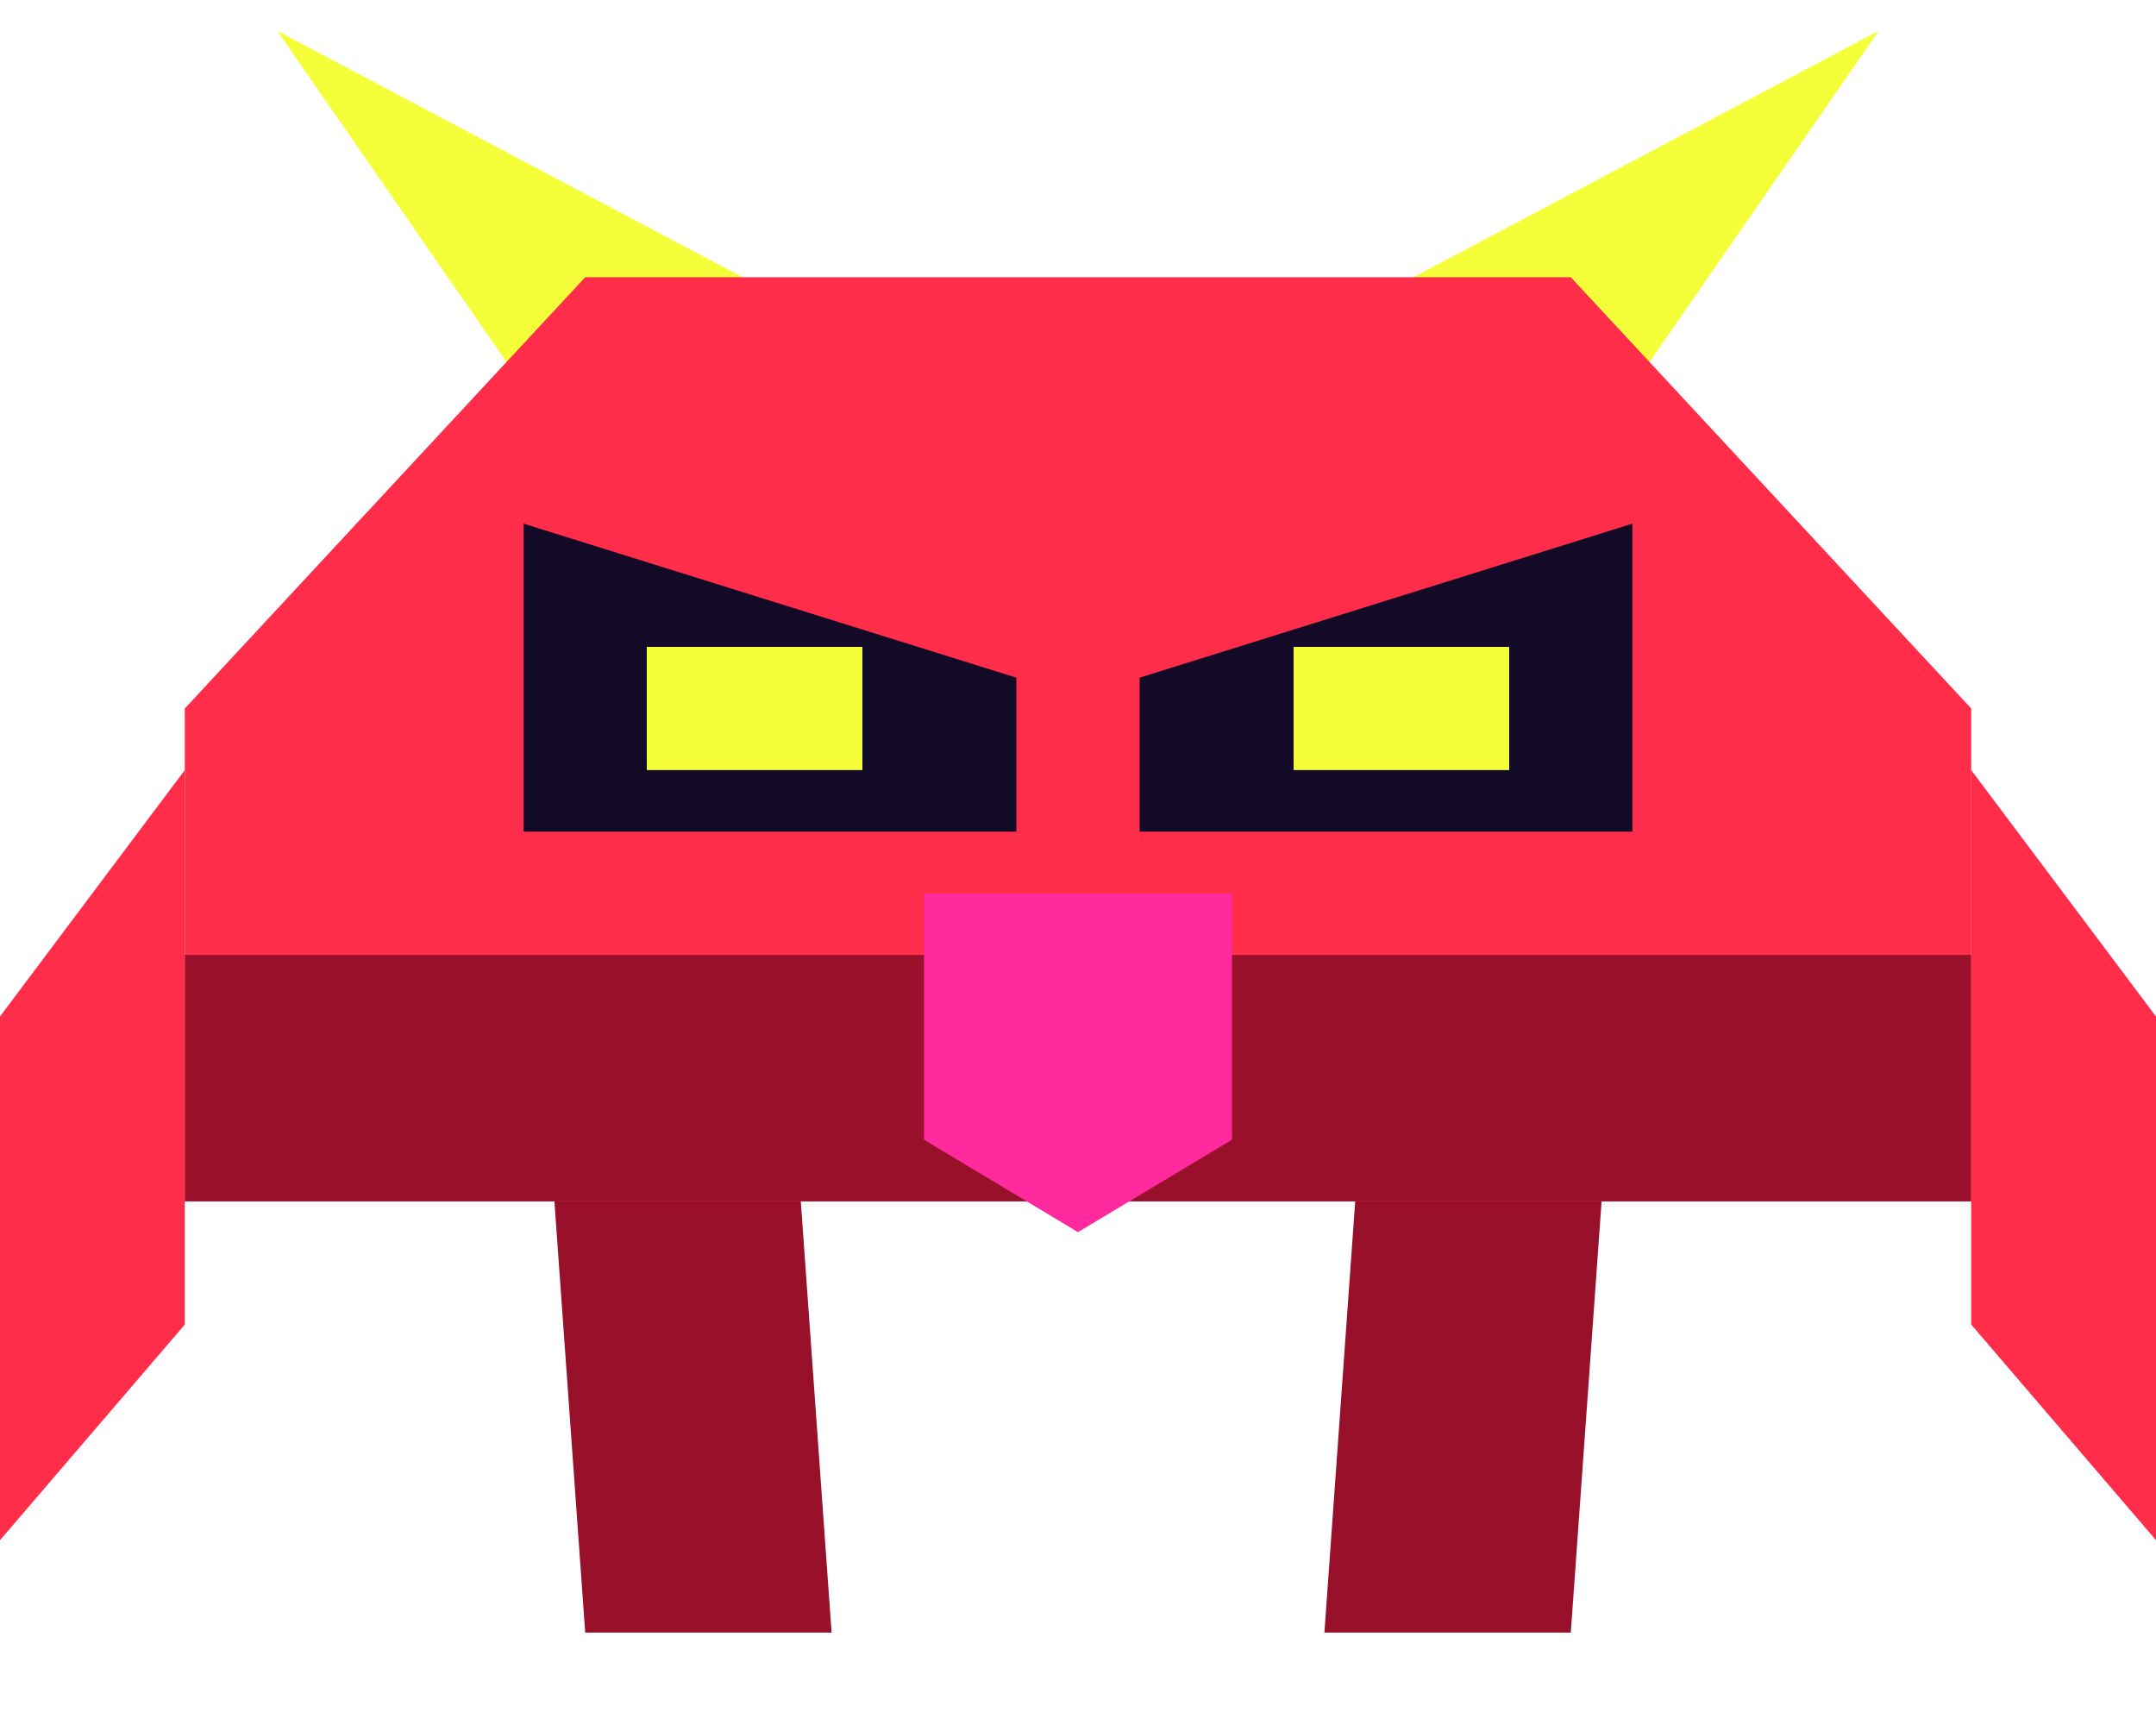
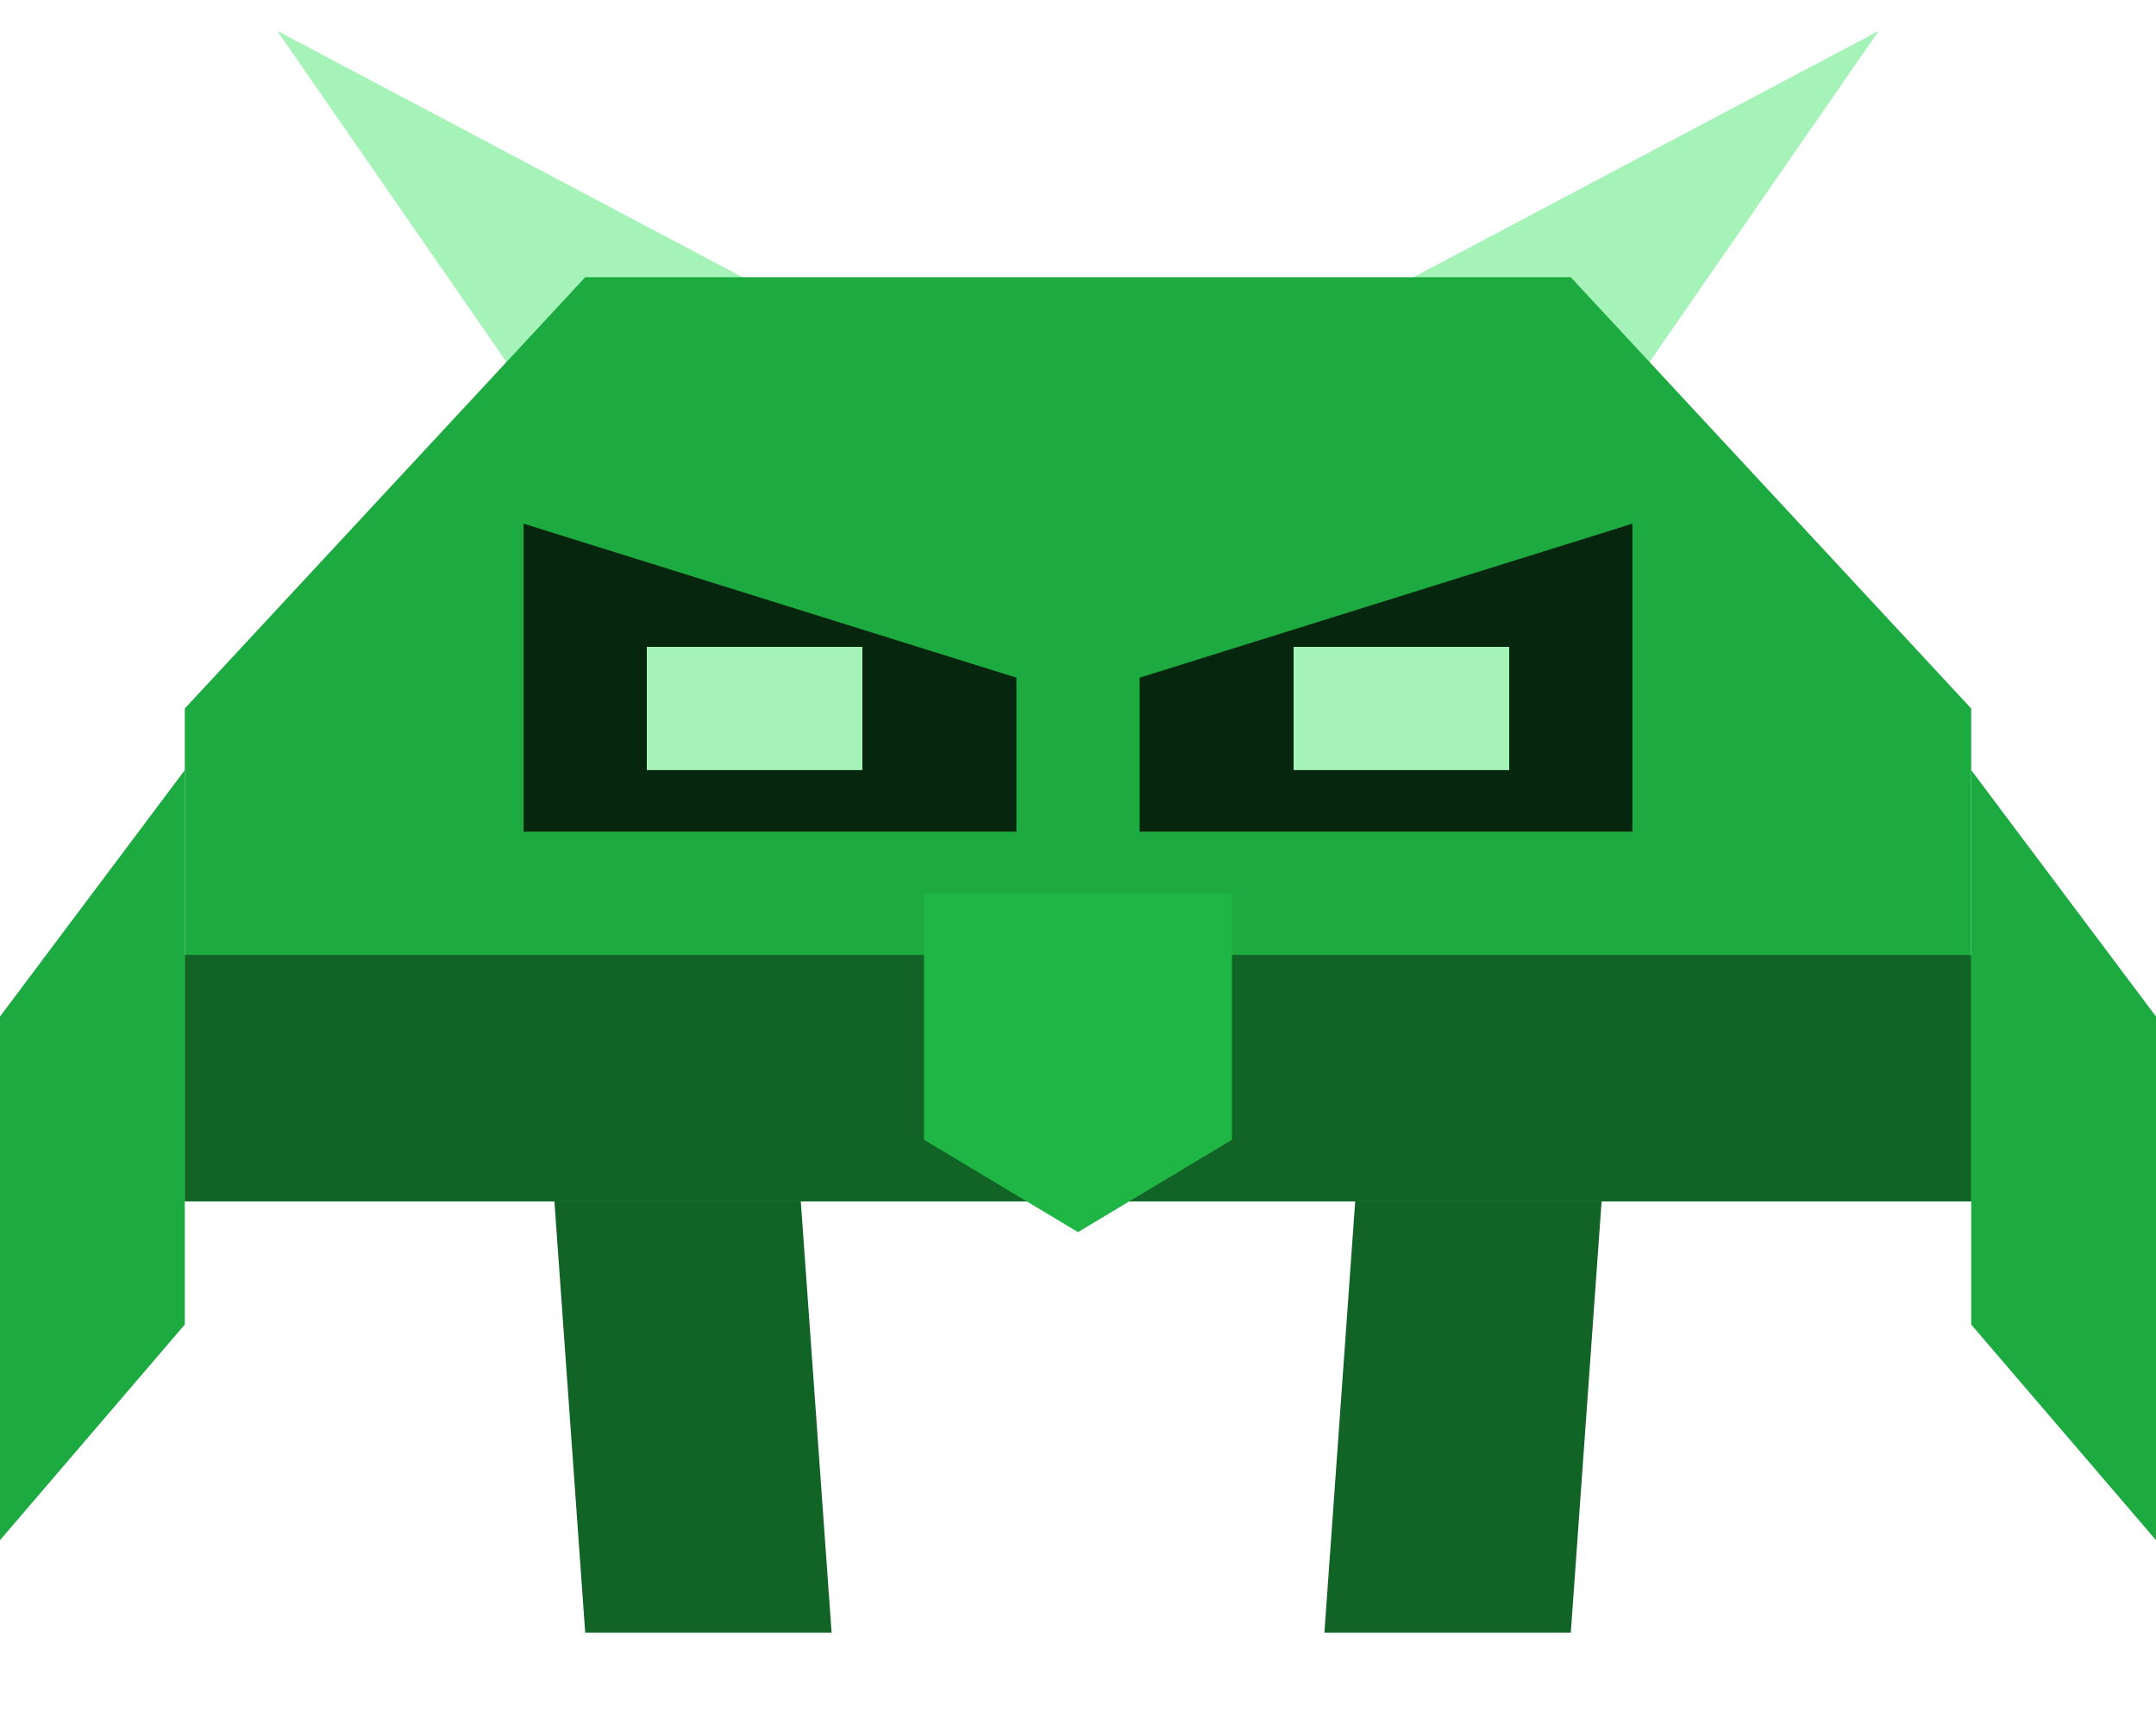
<svg xmlns="http://www.w3.org/2000/svg" viewBox="0 0 140 112" width="140" height="112">
-   <path d="M36 28L18 2l34 18z" fill="#f4ff3a" />
-   <path d="M104 28L122 2 88 20z" fill="#f4ff3a" />
-   <path d="M38 18H102L128 46V78H12V46Z" fill="#ff2d4a" />
-   <path d="M12 62H128V78H12Z" fill="#99102a" />
-   <path d="M34 34L66 44V54H34Z" fill="#120a26" />
-   <path d="M106 34L74 44V54H106Z" fill="#120a26" />
-   <rect x="42" y="42" width="14" height="8" fill="#f4ff3a" />
-   <rect x="84" y="42" width="14" height="8" fill="#f4ff3a" />
-   <path d="M60 58H80V74L70 80 60 74Z" fill="#ff2a9d" />
-   <path d="M12 50L0 66v34l12-14z" fill="#ff2d4a" />
-   <path d="M128 50L140 66v34l-12-14z" fill="#ff2d4a" />
-   <path d="M36 78h16l2 28h-16z" fill="#99102a" />
-   <path d="M88 78h16l-2 28h-16z" fill="#99102a" />
+   <path d="M36 28L18 2l34 18z" fill="#a6f3ba" />
+   <path d="M104 28L122 2 88 20z" fill="#a6f3ba" />
+   <path d="M38 18H102L128 46V78H12V46Z" fill="#1dab41" />
+   <path d="M12 62H128V78H12Z" fill="#116426" />
+   <path d="M34 34L66 44V54H34Z" fill="#07260e" />
+   <path d="M106 34L74 44V54H106Z" fill="#07260e" />
+   <rect x="42" y="42" width="14" height="8" fill="#a6f3ba" />
+   <rect x="84" y="42" width="14" height="8" fill="#a6f3ba" />
+   <path d="M60 58H80V74L70 80 60 74Z" fill="#1fb645" />
+   <path d="M12 50L0 66v34l12-14z" fill="#1dab41" />
+   <path d="M128 50L140 66v34l-12-14z" fill="#1dab41" />
+   <path d="M36 78h16l2 28h-16z" fill="#116426" />
+   <path d="M88 78h16l-2 28h-16z" fill="#116426" />
</svg>
